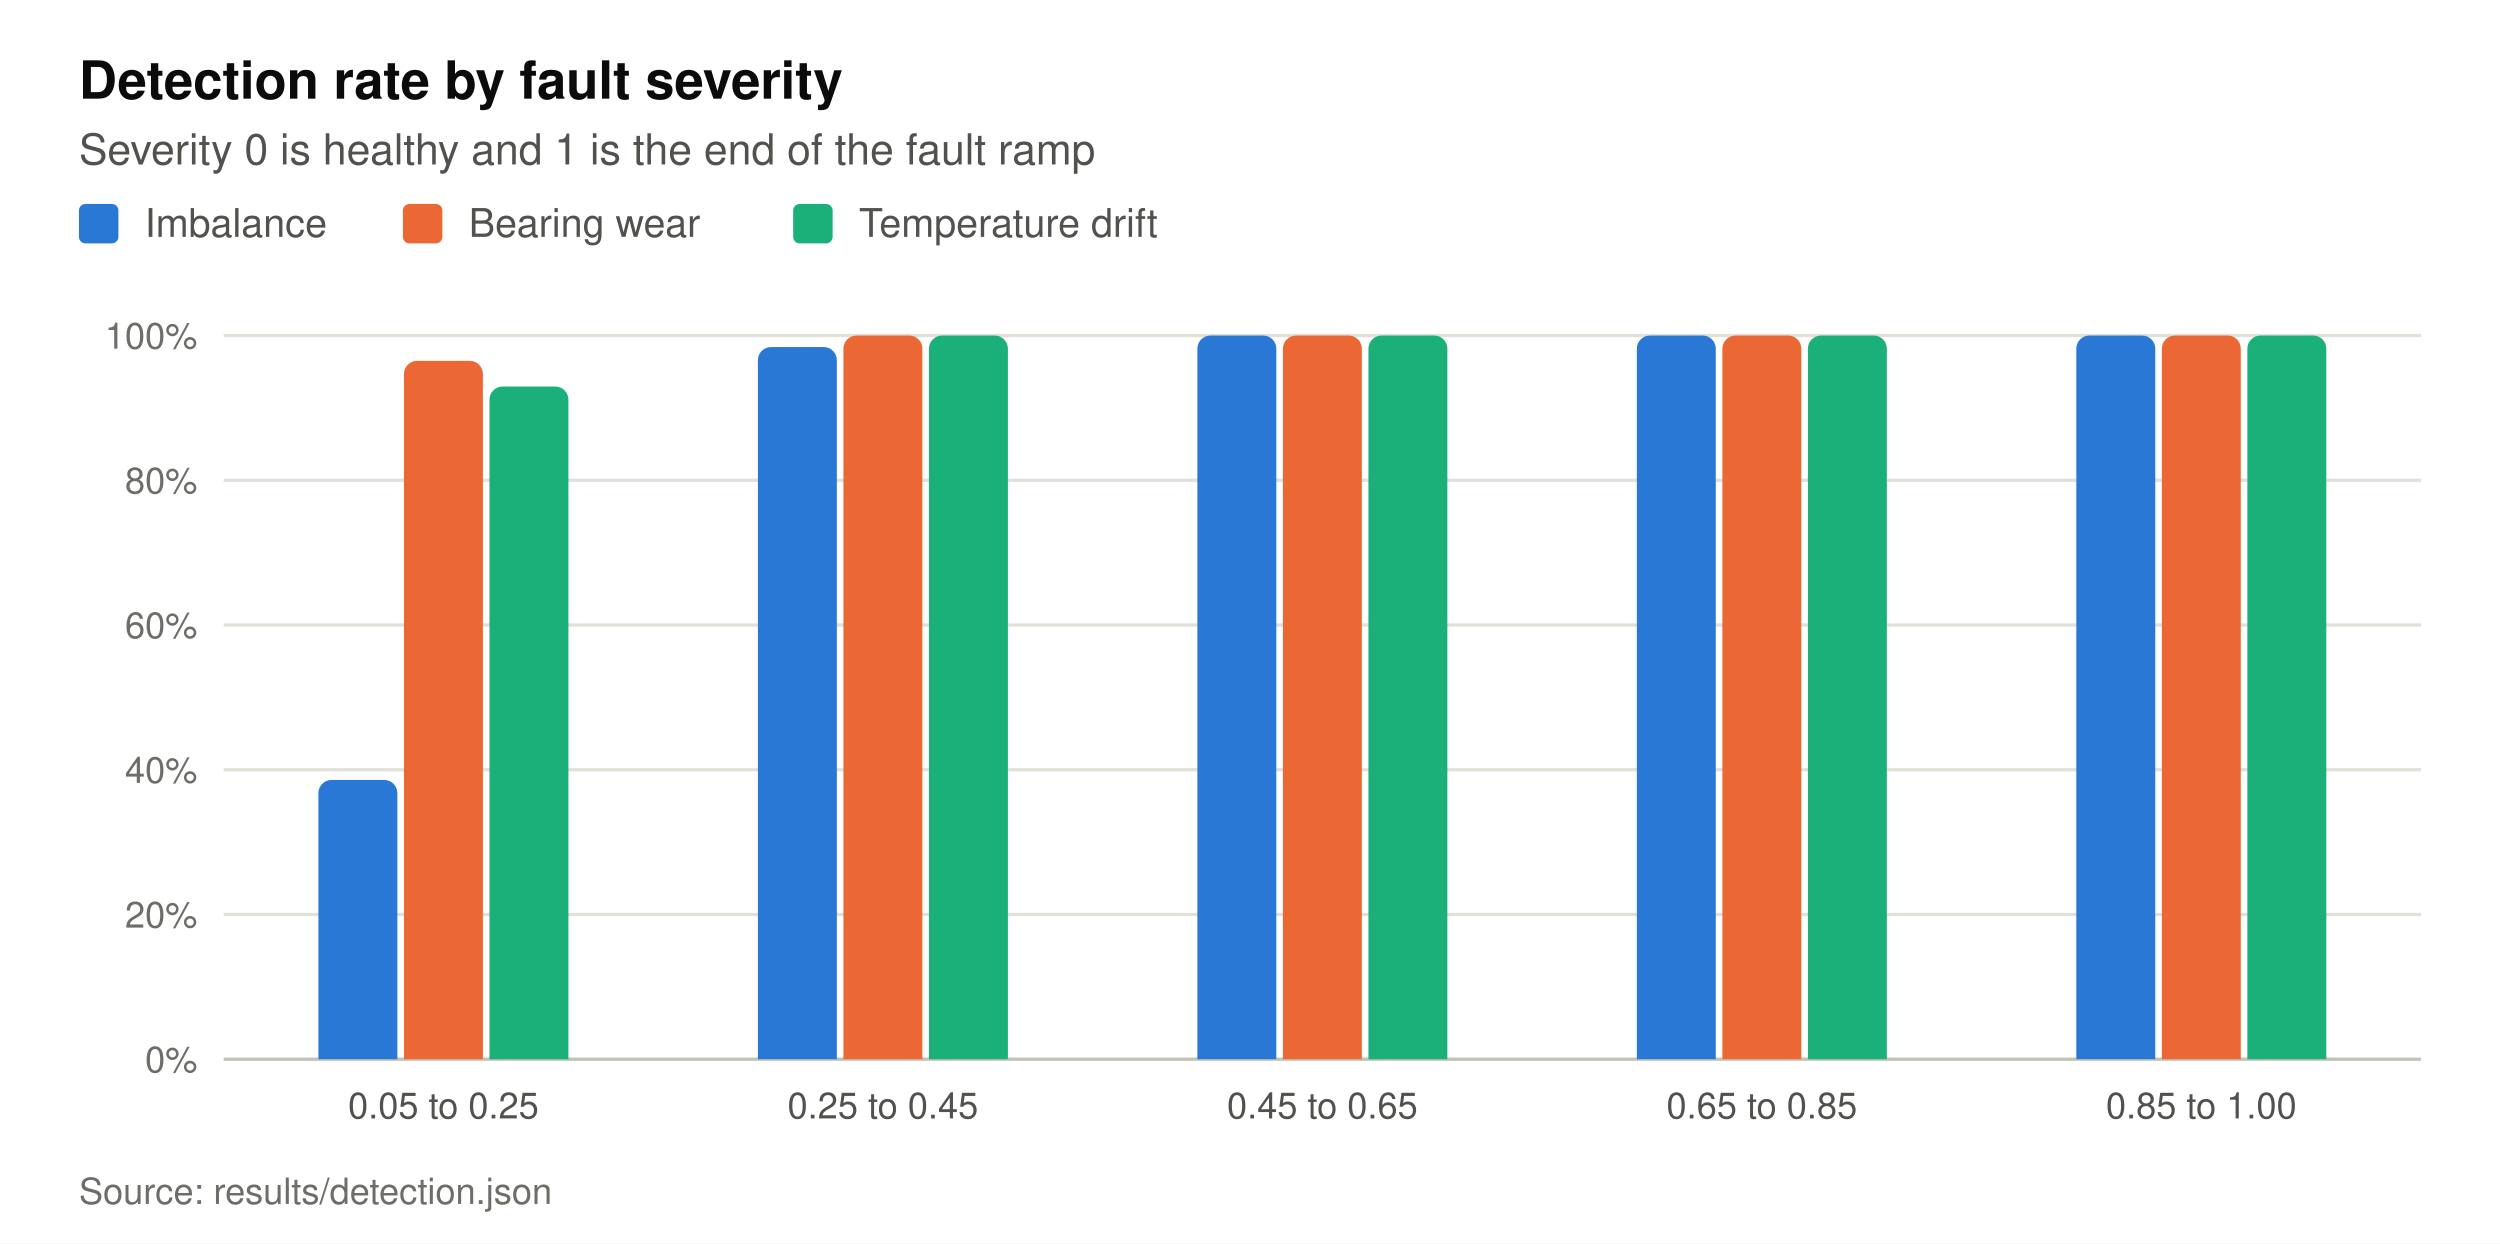
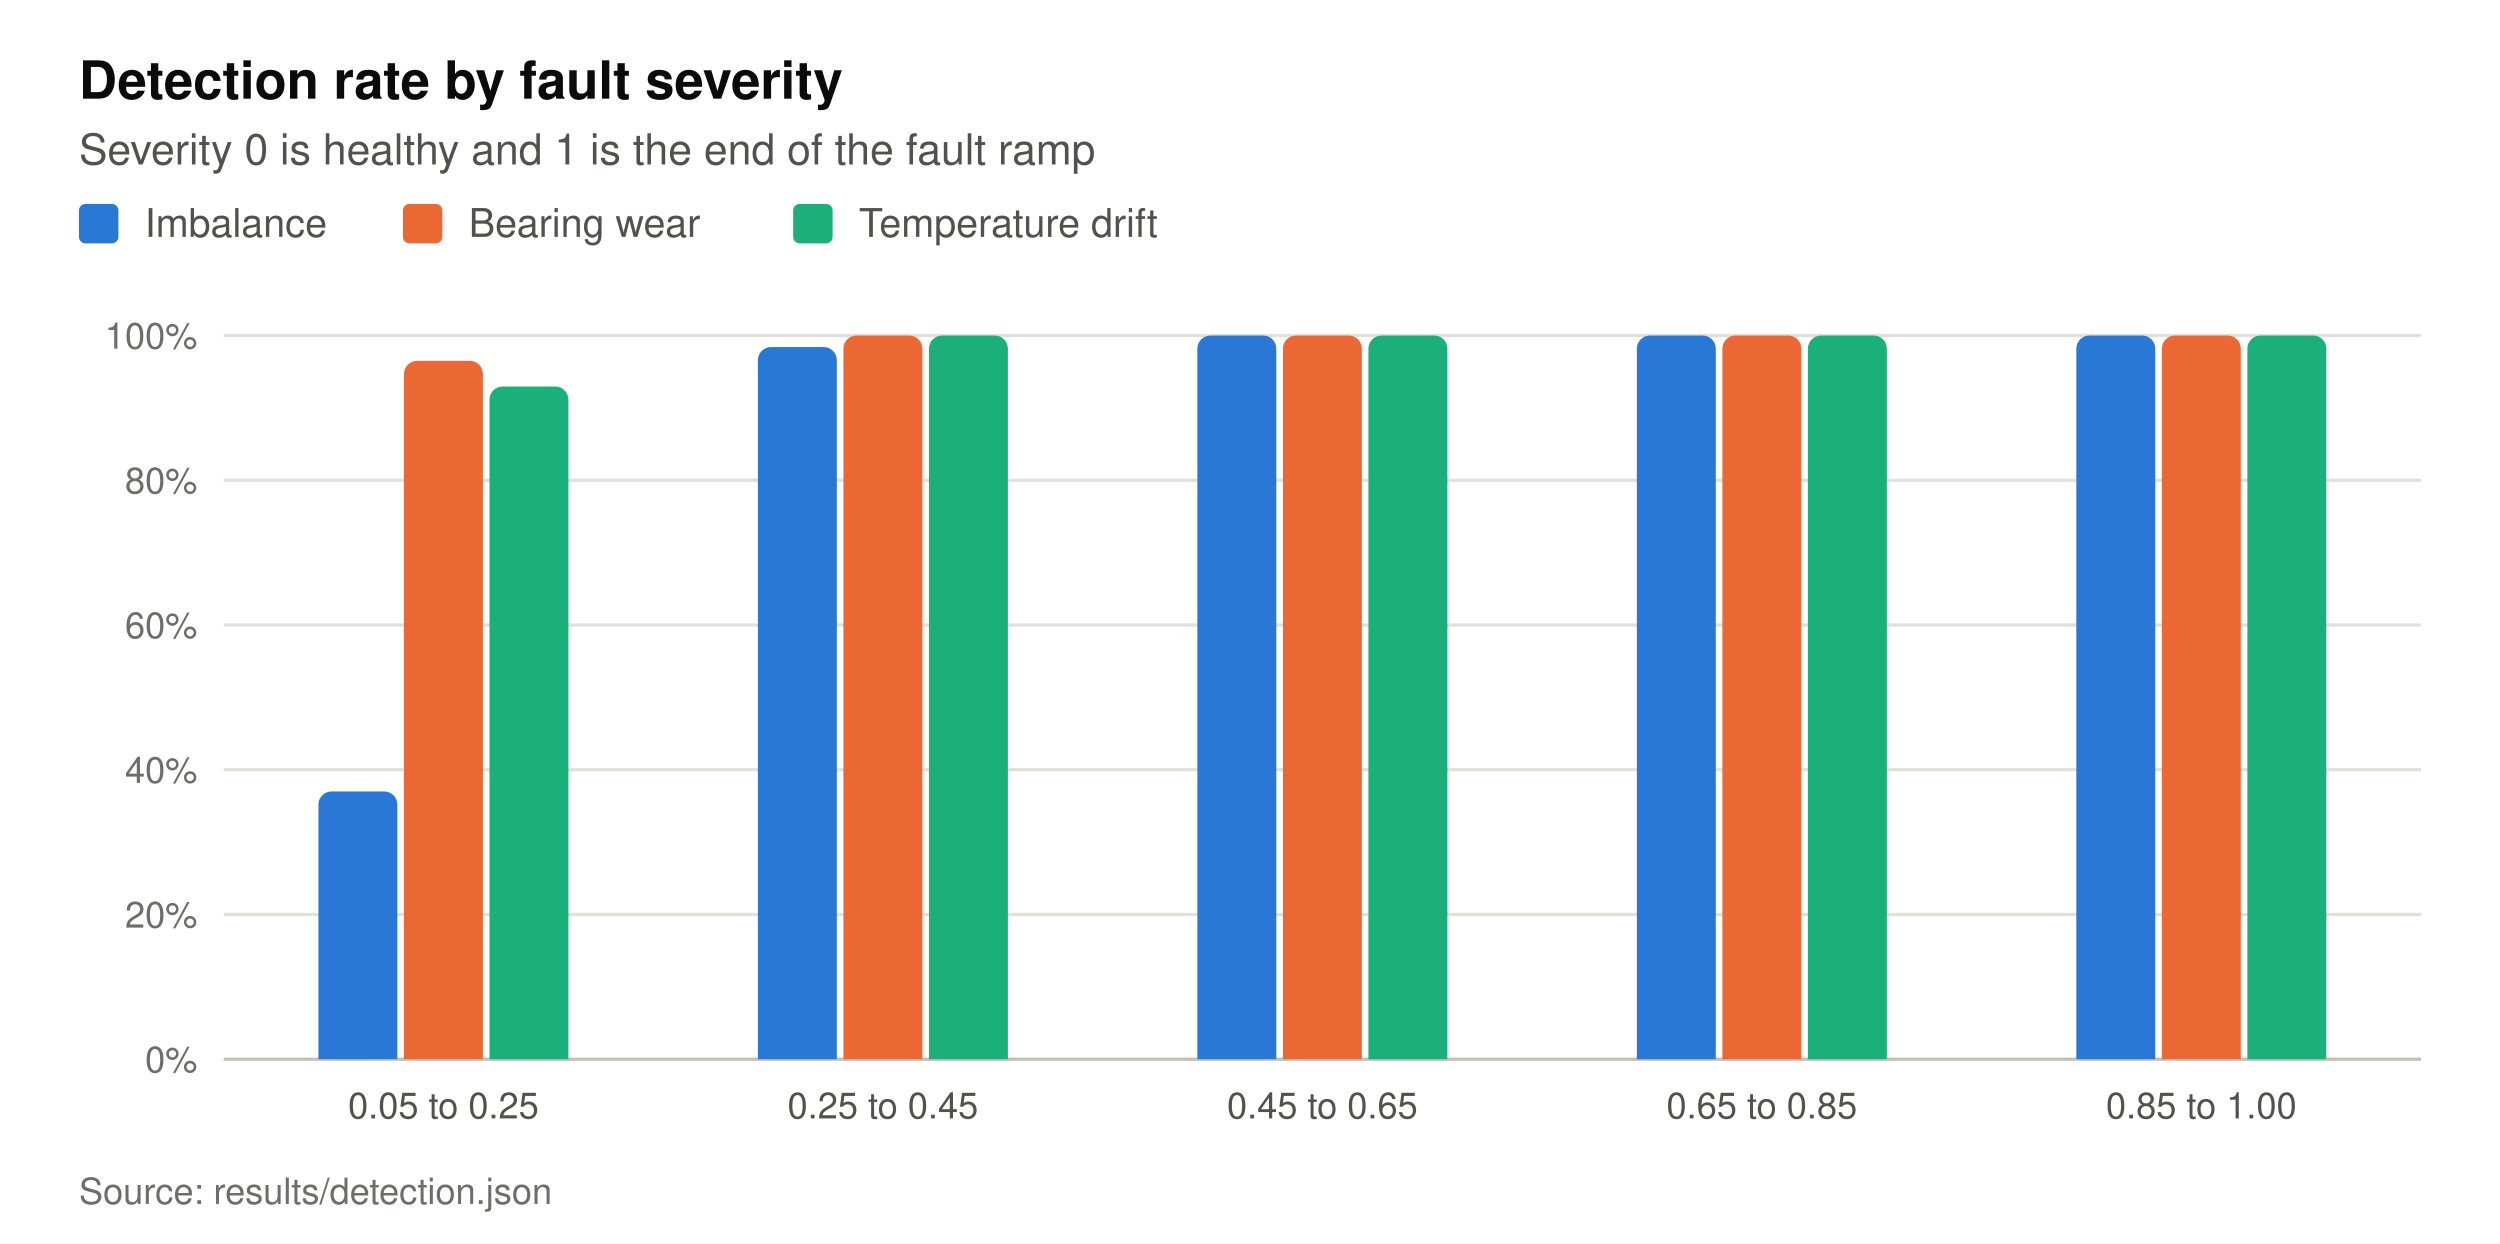
<svg xmlns="http://www.w3.org/2000/svg" viewBox="0 0 760 378" width="760" height="378" font-family="system-ui, -apple-system, 'Segoe UI', Helvetica, Arial, sans-serif" role="img">
  <rect width="100%" height="100%" fill="#ffffff" />
  <text x="24.0" y="30.0" font-size="16" font-weight="600" fill="#0b0b0b" text-anchor="start">Detection rate by fault severity</text>
  <text x="24.0" y="50.0" font-size="13" font-weight="400" fill="#52514e" text-anchor="start">Severity 0 is healthy and 1 is the end of the fault ramp</text>
  <rect x="24" y="62" width="12" height="12" rx="2" fill="#2a78d6" />
  <text x="44.0" y="72.0" font-size="12" font-weight="400" fill="#52514e" text-anchor="start">Imbalance</text>
  <rect x="122.48" y="62" width="12" height="12" rx="2" fill="#eb6834" />
  <text x="142.5" y="72.0" font-size="12" font-weight="400" fill="#52514e" text-anchor="start">Bearing wear</text>
  <rect x="241.12" y="62" width="12" height="12" rx="2" fill="#1baf7a" />
  <text x="261.1" y="72.0" font-size="12" font-weight="400" fill="#52514e" text-anchor="start">Temperature drift</text>
  <line x1="68.0" y1="322.0" x2="736.0" y2="322.0" stroke="#c3c2b7" stroke-width="1" />
  <text x="60.0" y="326.0" font-size="11" font-weight="400" fill="#6f6d68" text-anchor="end">0%</text>
  <line x1="68.0" y1="278.0" x2="736.0" y2="278.0" stroke="#e1e0d9" stroke-width="1" />
  <text x="60.0" y="282.0" font-size="11" font-weight="400" fill="#6f6d68" text-anchor="end">20%</text>
  <line x1="68.0" y1="234.0" x2="736.0" y2="234.0" stroke="#e1e0d9" stroke-width="1" />
  <text x="60.0" y="238.0" font-size="11" font-weight="400" fill="#6f6d68" text-anchor="end">40%</text>
  <line x1="68.0" y1="190.0" x2="736.0" y2="190.0" stroke="#e1e0d9" stroke-width="1" />
  <text x="60.0" y="194.0" font-size="11" font-weight="400" fill="#6f6d68" text-anchor="end">60%</text>
  <line x1="68.0" y1="146.0" x2="736.0" y2="146.0" stroke="#e1e0d9" stroke-width="1" />
  <text x="60.0" y="150.0" font-size="11" font-weight="400" fill="#6f6d68" text-anchor="end">80%</text>
  <line x1="68.0" y1="102.0" x2="736.0" y2="102.0" stroke="#e1e0d9" stroke-width="1" />
  <text x="60.0" y="106.0" font-size="11" font-weight="400" fill="#6f6d68" text-anchor="end">100%</text>
-   <path d="M96.8,322.0v-80.9a4,4 0 0 1 4,-4h16.0a4,4 0 0 1 4,4v80.9z" fill="#2a78d6" />
+   <path d="M96.8,322.0v-77.4a4,4 0 0 1 4,-4h16.0a4,4 0 0 1 4,4v77.4z" fill="#2a78d6" />
  <path d="M122.8,322.0v-208.3a4,4 0 0 1 4,-4h16.0a4,4 0 0 1 4,4v208.3z" fill="#eb6834" />
  <path d="M148.8,322.0v-200.5a4,4 0 0 1 4,-4h16.0a4,4 0 0 1 4,4v200.5z" fill="#1baf7a" />
  <text x="134.8" y="340.0" font-size="11" font-weight="400" fill="#52514e" text-anchor="middle">0.05 to 0.25</text>
  <path d="M230.4,322.0v-212.5a4,4 0 0 1 4,-4h16.0a4,4 0 0 1 4,4v212.5z" fill="#2a78d6" />
  <path d="M256.4,322.0v-216.0a4,4 0 0 1 4,-4h16.0a4,4 0 0 1 4,4v216.0z" fill="#eb6834" />
  <path d="M282.4,322.0v-216.0a4,4 0 0 1 4,-4h16.0a4,4 0 0 1 4,4v216.0z" fill="#1baf7a" />
  <text x="268.4" y="340.0" font-size="11" font-weight="400" fill="#52514e" text-anchor="middle">0.25 to 0.45</text>
  <path d="M364.0,322.0v-216.0a4,4 0 0 1 4,-4h16.0a4,4 0 0 1 4,4v216.0z" fill="#2a78d6" />
  <path d="M390.0,322.0v-216.0a4,4 0 0 1 4,-4h16.0a4,4 0 0 1 4,4v216.0z" fill="#eb6834" />
  <path d="M416.0,322.0v-216.0a4,4 0 0 1 4,-4h16.0a4,4 0 0 1 4,4v216.0z" fill="#1baf7a" />
  <text x="402.0" y="340.0" font-size="11" font-weight="400" fill="#52514e" text-anchor="middle">0.45 to 0.65</text>
  <path d="M497.6,322.0v-216.0a4,4 0 0 1 4,-4h16.0a4,4 0 0 1 4,4v216.0z" fill="#2a78d6" />
  <path d="M523.6,322.0v-216.0a4,4 0 0 1 4,-4h16.0a4,4 0 0 1 4,4v216.0z" fill="#eb6834" />
  <path d="M549.6,322.0v-216.0a4,4 0 0 1 4,-4h16.0a4,4 0 0 1 4,4v216.0z" fill="#1baf7a" />
  <text x="535.6" y="340.0" font-size="11" font-weight="400" fill="#52514e" text-anchor="middle">0.65 to 0.85</text>
  <path d="M631.2,322.0v-216.0a4,4 0 0 1 4,-4h16.0a4,4 0 0 1 4,4v216.0z" fill="#2a78d6" />
  <path d="M657.2,322.0v-216.0a4,4 0 0 1 4,-4h16.0a4,4 0 0 1 4,4v216.0z" fill="#eb6834" />
  <path d="M683.2,322.0v-216.0a4,4 0 0 1 4,-4h16.0a4,4 0 0 1 4,4v216.0z" fill="#1baf7a" />
  <text x="669.2" y="340.0" font-size="11" font-weight="400" fill="#52514e" text-anchor="middle">0.85 to 1.00</text>
  <text x="24.0" y="366.0" font-size="11" font-weight="400" fill="#6f6d68" text-anchor="start">Source: results/detection.json</text>
</svg>
